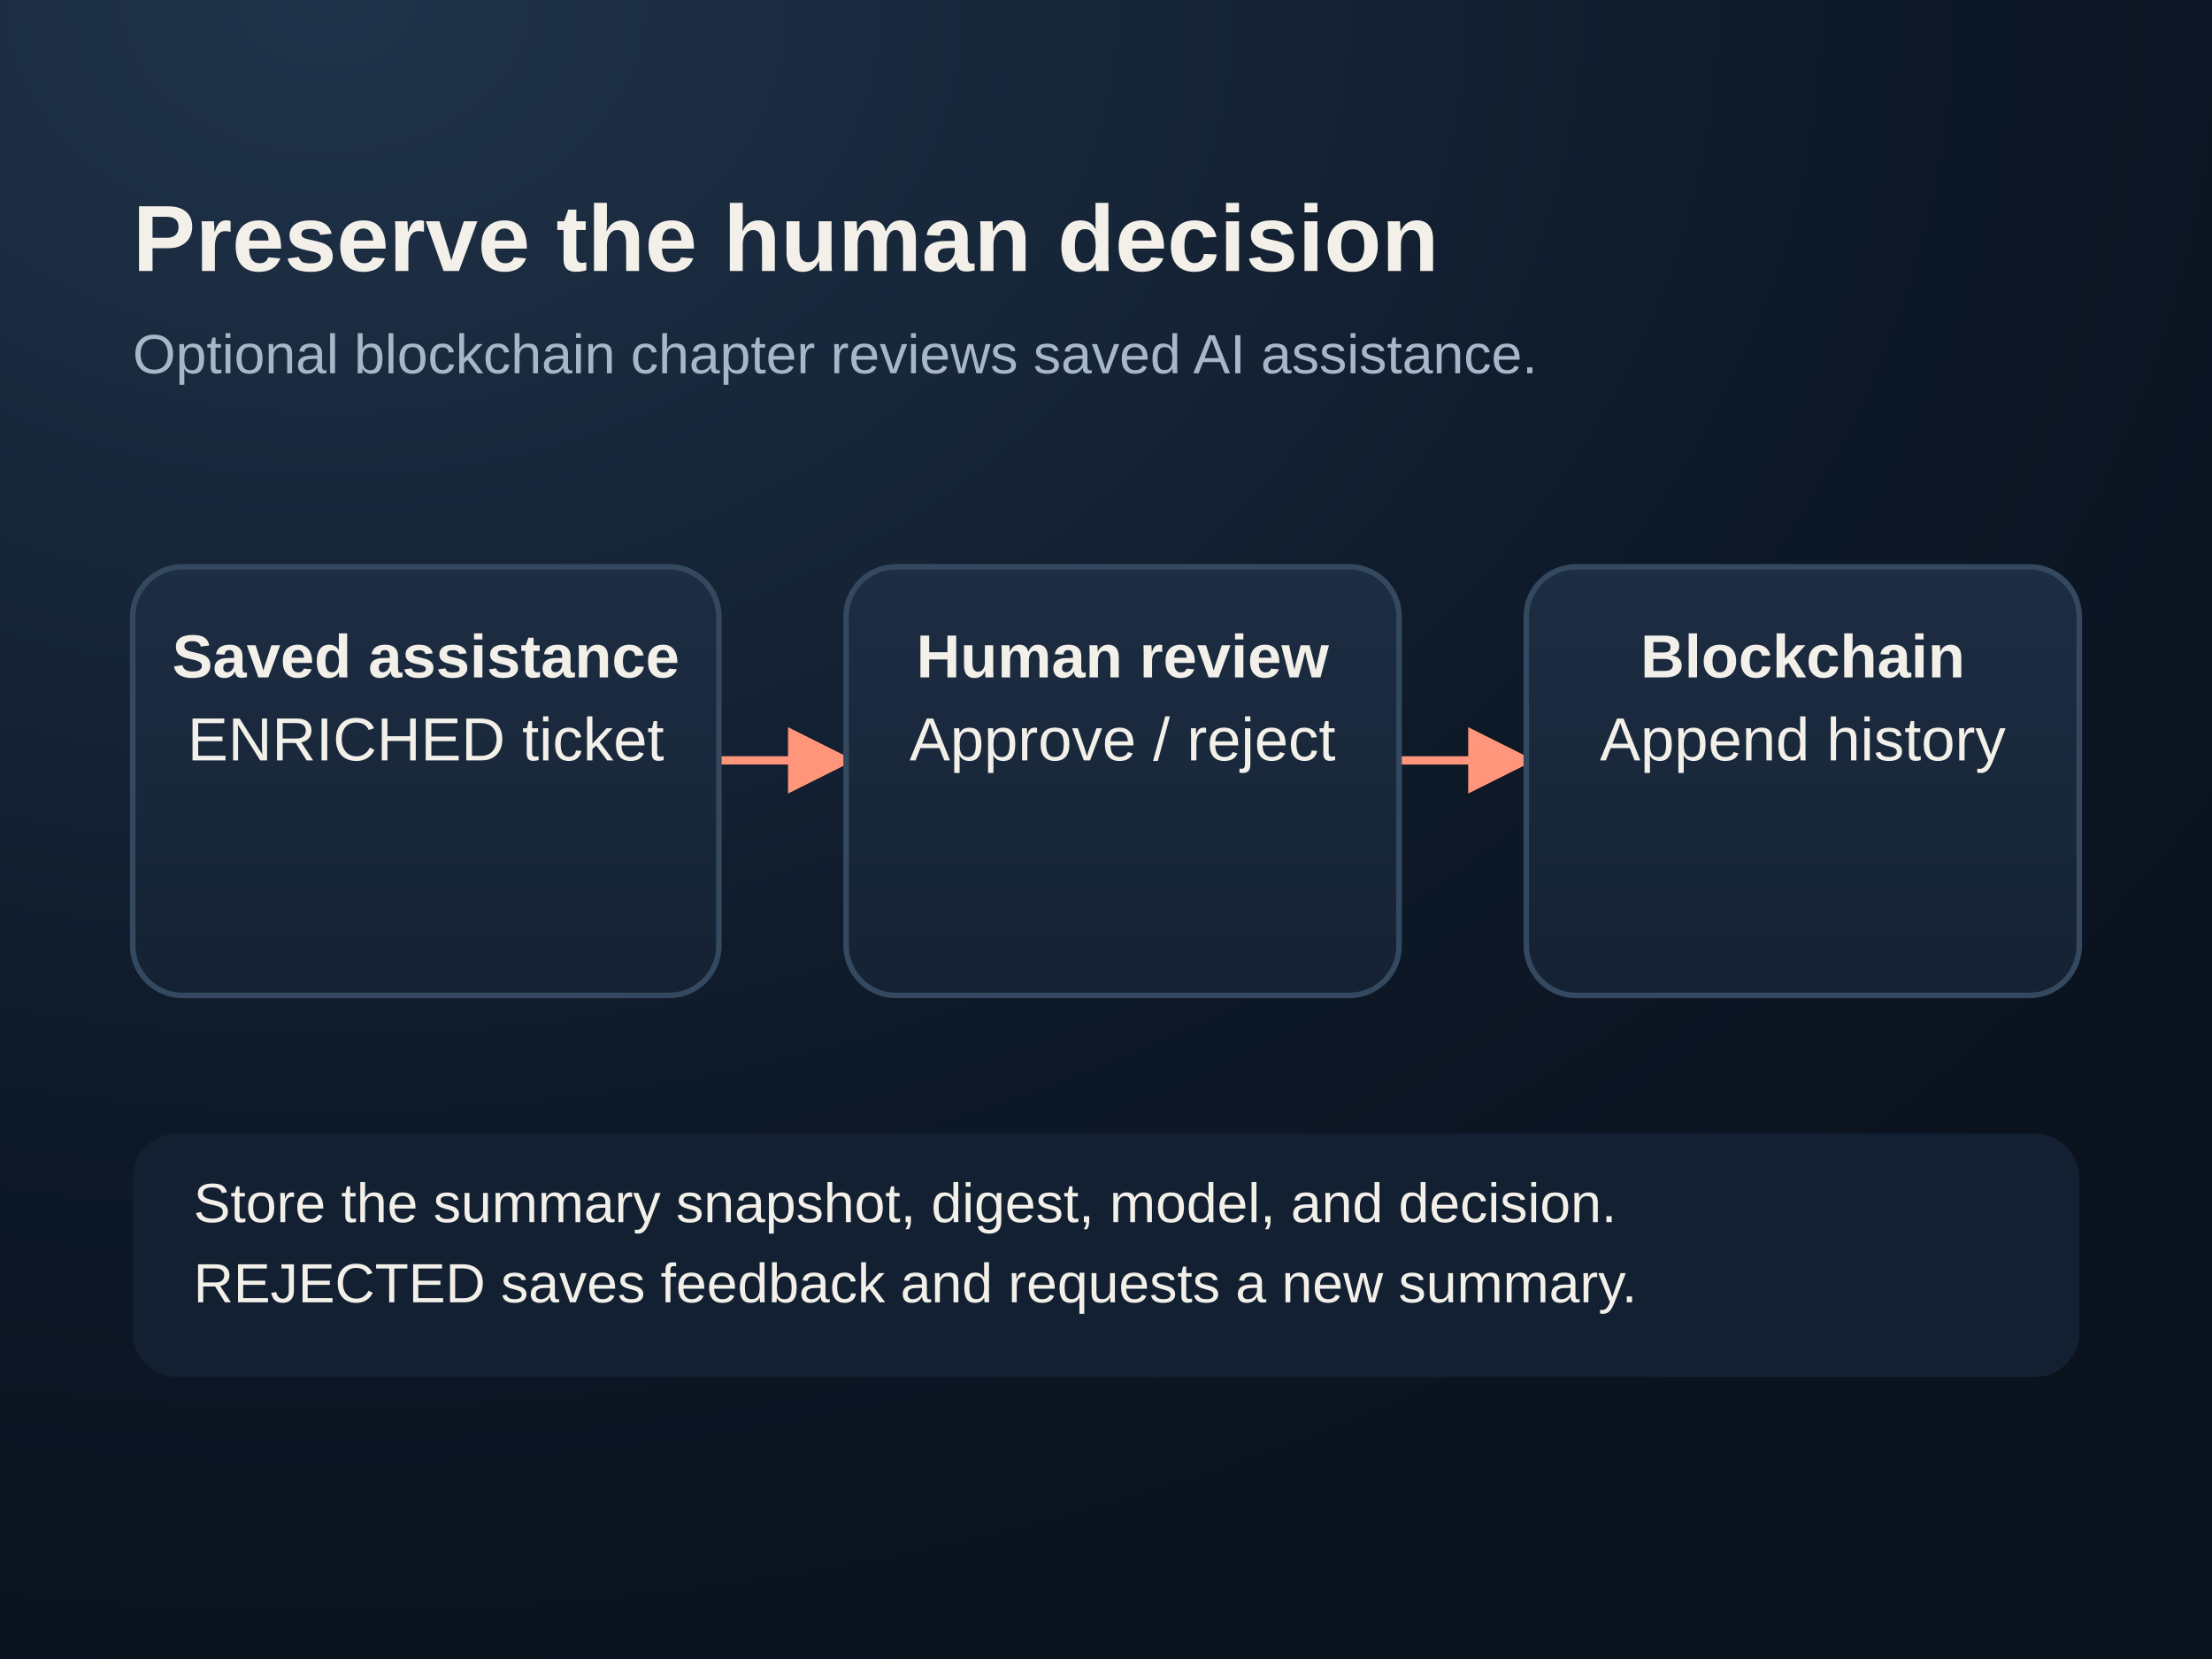
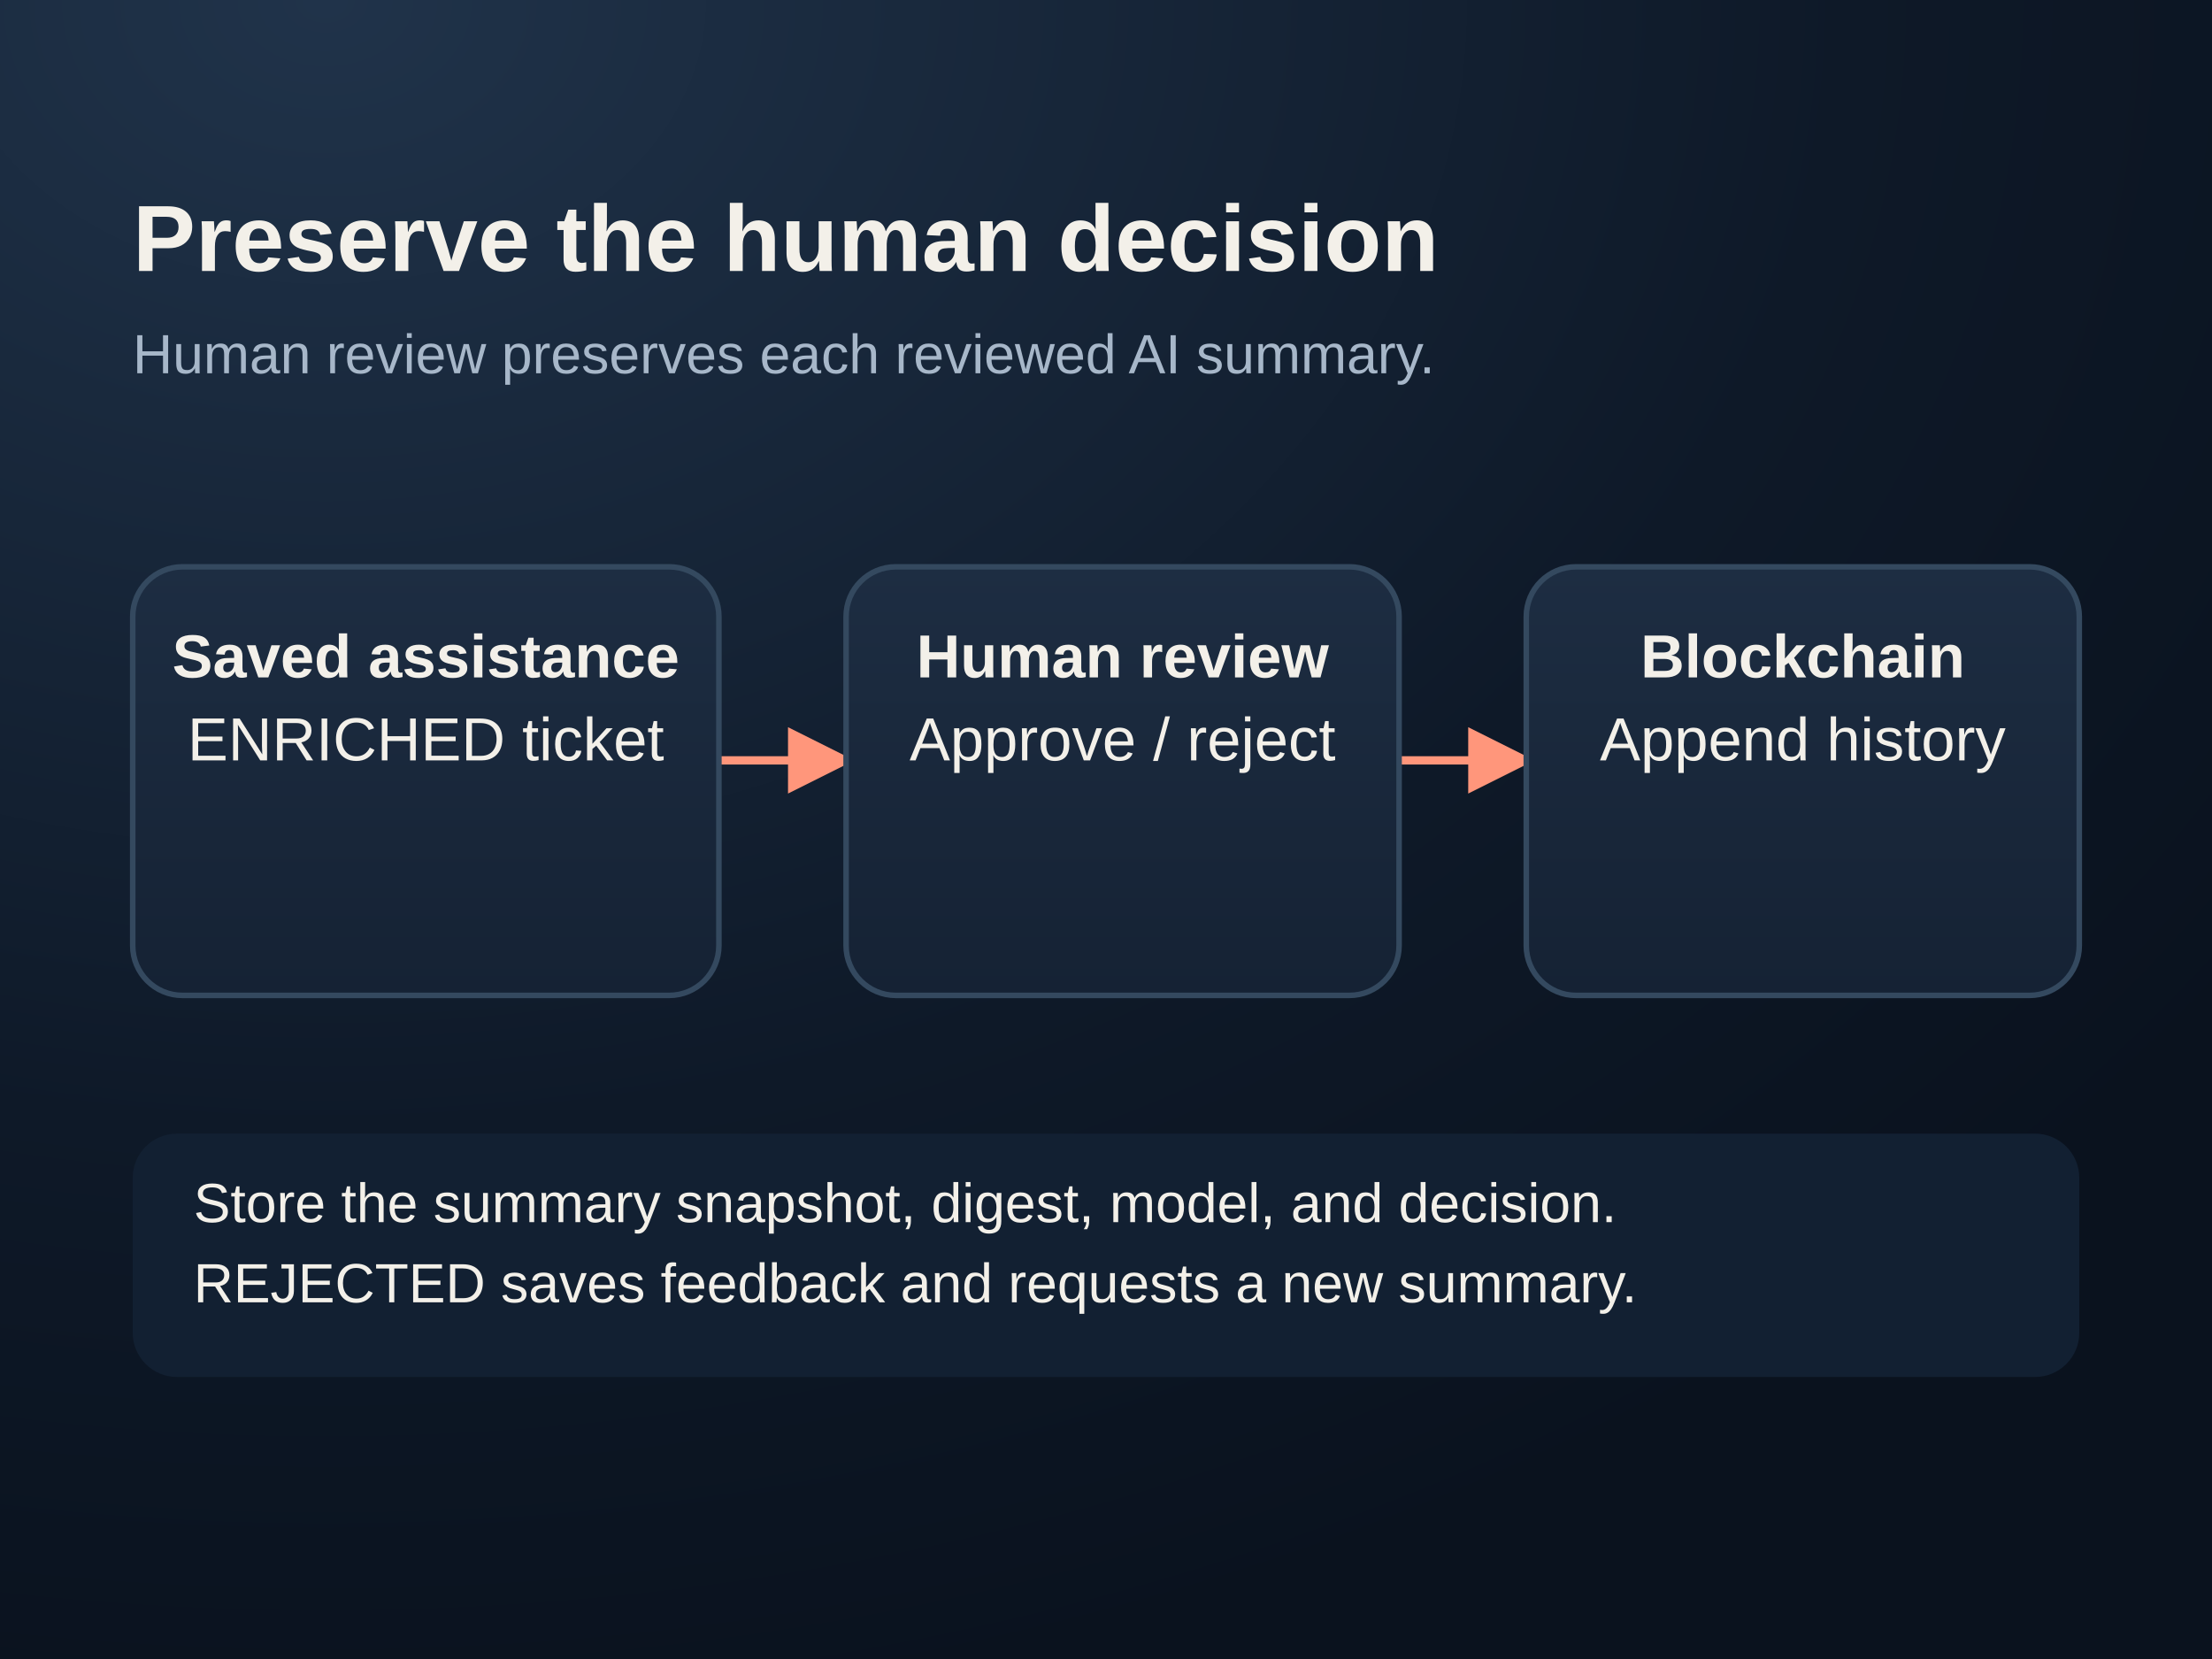
<svg xmlns="http://www.w3.org/2000/svg" width="800" height="600" viewBox="0 0 800 600" role="img" aria-labelledby="title desc">
  <defs>
    <marker id="arrow" markerWidth="8" markerHeight="8" refX="7" refY="4" orient="auto">
      <path d="M0 0 L8 4 L0 8 Z" fill="#ff967b" />
    </marker>
    <radialGradient id="canvas-wash" cx="15%" cy="0%" r="105%">
      <stop offset="0%" stop-color="#20334a" />
      <stop offset="65%" stop-color="#0e1928" />
      <stop offset="100%" stop-color="#0a121e" />
    </radialGradient>
    <linearGradient id="card-surface" x1="0" y1="0" x2="0" y2="1">
      <stop offset="0%" stop-color="#1d2d42" />
      <stop offset="100%" stop-color="#152234" />
    </linearGradient>
  </defs>
  <style>
.focus {animation:focus 8s ease-in-out infinite} .signal {animation:travel 8s linear infinite; opacity:0}
@keyframes focus {0%,28%,100%{stroke:#34495f} 8%,20%{stroke:#ff967b}} 
@keyframes travel {0%{stroke-dashoffset:25;opacity:0} 8%{opacity:1} 38%{stroke-dashoffset:-480;opacity:0} 100%{stroke-dashoffset:-480;opacity:0}}
@media (prefers-reduced-motion:reduce) {.focus,.signal{animation:none} .signal{display:none}}
.paused * {animation-play-state:paused!important}
</style>
  <rect width="800" height="600" fill="url(#canvas-wash)" />
  <text x="48" y="98" font-family="Arial, Helvetica, sans-serif" font-size="34" font-weight="700" fill="#f3f0e9" text-anchor="start">Preserve the human decision</text>
-   <text x="48" y="135" font-family="Arial, Helvetica, sans-serif" font-size="20" font-weight="400" fill="#a7b7c9" text-anchor="start">Optional blockchain chapter reviews saved AI assistance.</text>
+   <text x="48" y="135" font-family="Arial, Helvetica, sans-serif" font-size="20" font-weight="400" fill="#a7b7c9" text-anchor="start">Human review preserves each reviewed AI summary.</text>
  <g data-role="diagram">
    <path d="M260 275 H306" fill="none" stroke="#ff967b" stroke-width="3" marker-end="url(#arrow)" />
    <path class="signal" style="animation-delay:0s" d="M260 275 H306" fill="none" stroke="#ff967b" stroke-width="6" stroke-linecap="round" stroke-dasharray="10 500" />
    <path d="M506 275 H552" fill="none" stroke="#ff967b" stroke-width="3" marker-end="url(#arrow)" />
    <path class="signal" style="animation-delay:2s" d="M506 275 H552" fill="none" stroke="#ff967b" stroke-width="6" stroke-linecap="round" stroke-dasharray="10 500" />
    <g>
      <rect class="focus" style="animation-delay:0s" x="48" y="205" width="212" height="155" rx="18" fill="url(#card-surface)" stroke="#34495f" stroke-width="2" />
      <text x="154.0" y="245" font-family="Arial, Helvetica, sans-serif" font-size="22" font-weight="700" fill="#f3f0e9" text-anchor="middle">Saved assistance</text>
      <text x="154.0" y="275" font-family="Arial, Helvetica, sans-serif" font-size="22" font-weight="400" fill="#f3f0e9" text-anchor="middle">ENRICHED ticket</text>
    </g>
    <g>
      <rect class="focus" style="animation-delay:2s" x="306" y="205" width="200" height="155" rx="18" fill="url(#card-surface)" stroke="#34495f" stroke-width="2" />
      <text x="406.0" y="245" font-family="Arial, Helvetica, sans-serif" font-size="22" font-weight="700" fill="#f3f0e9" text-anchor="middle">Human review</text>
      <text x="406.0" y="275" font-family="Arial, Helvetica, sans-serif" font-size="22" font-weight="400" fill="#f3f0e9" text-anchor="middle">Approve / reject</text>
    </g>
    <g>
      <rect class="focus" style="animation-delay:4s" x="552" y="205" width="200" height="155" rx="18" fill="url(#card-surface)" stroke="#34495f" stroke-width="2" />
      <text x="652.0" y="245" font-family="Arial, Helvetica, sans-serif" font-size="22" font-weight="700" fill="#f3f0e9" text-anchor="middle">Blockchain</text>
      <text x="652.0" y="275" font-family="Arial, Helvetica, sans-serif" font-size="22" font-weight="400" fill="#f3f0e9" text-anchor="middle">Append history</text>
    </g>
    <rect x="48" y="410" width="704" height="88" rx="16" fill="#122032" />
    <text x="70" y="442" font-family="Arial, Helvetica, sans-serif" font-size="20" font-weight="400" fill="#f3f0e9" text-anchor="start">Store the summary snapshot, digest, model, and decision.</text>
    <text x="70" y="471" font-family="Arial, Helvetica, sans-serif" font-size="20" font-weight="400" fill="#f3f0e9" text-anchor="start">REJECTED saves feedback and requests a new summary.</text>
  </g>
</svg>
